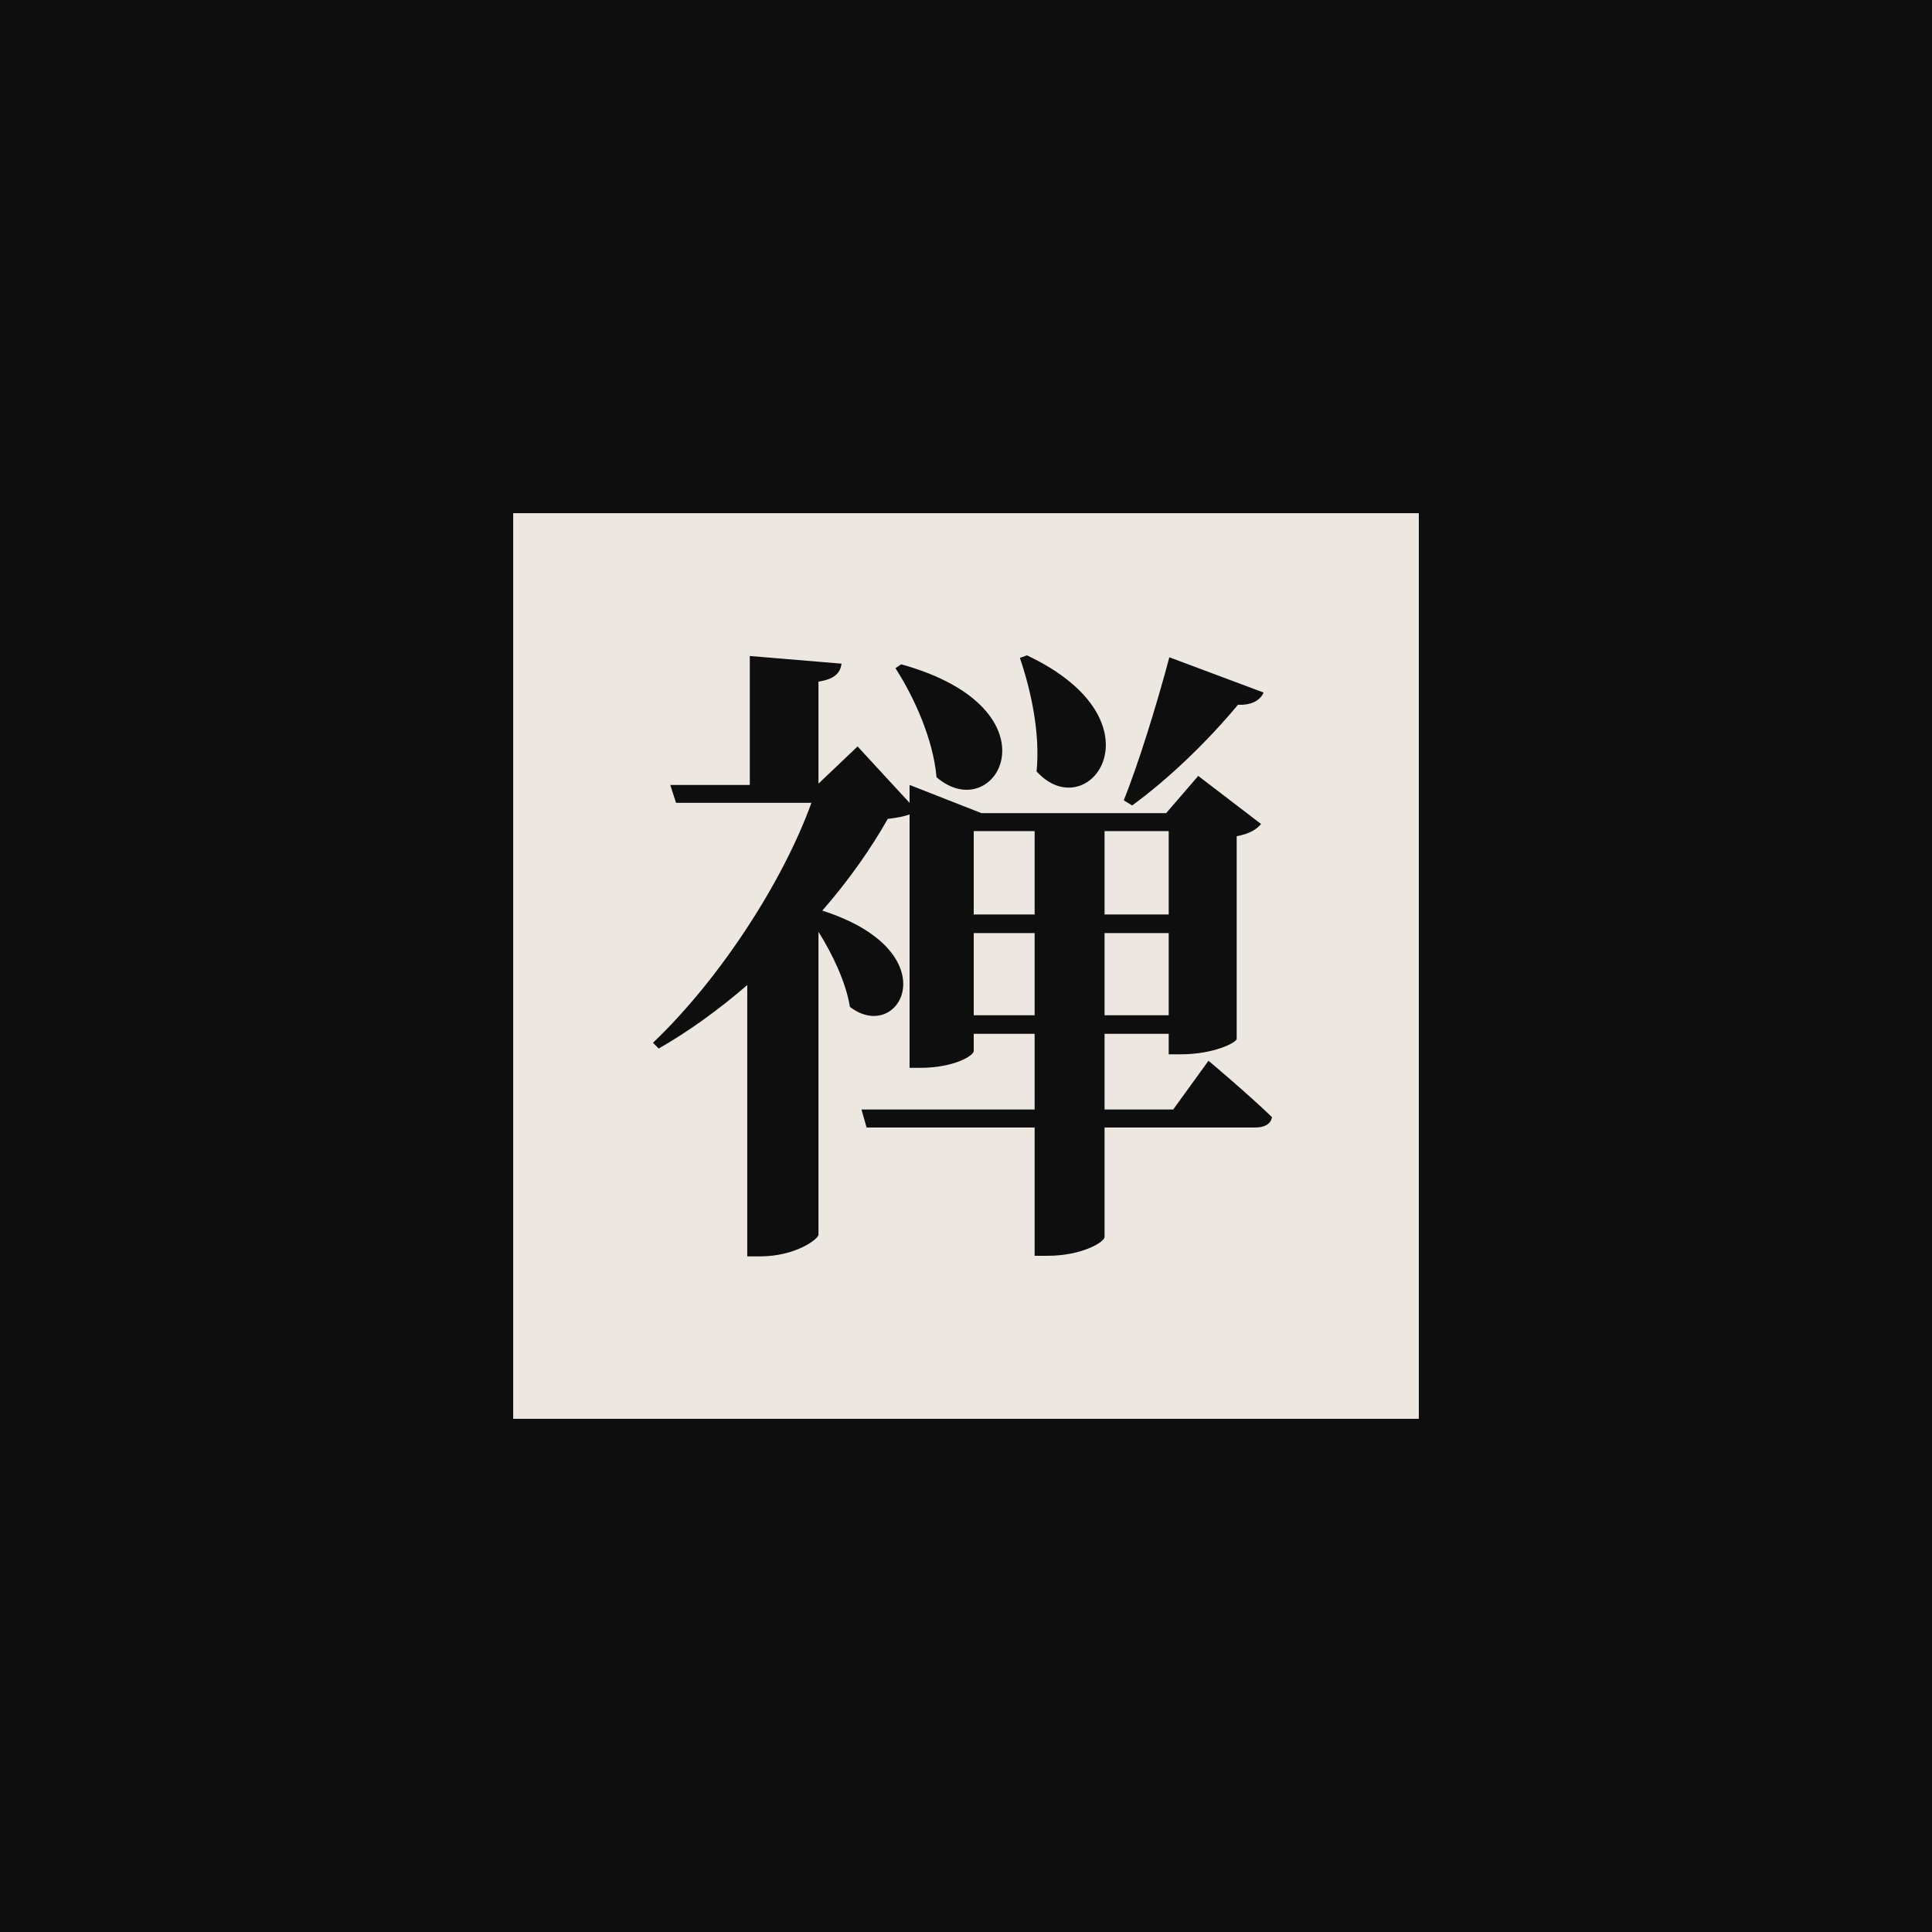
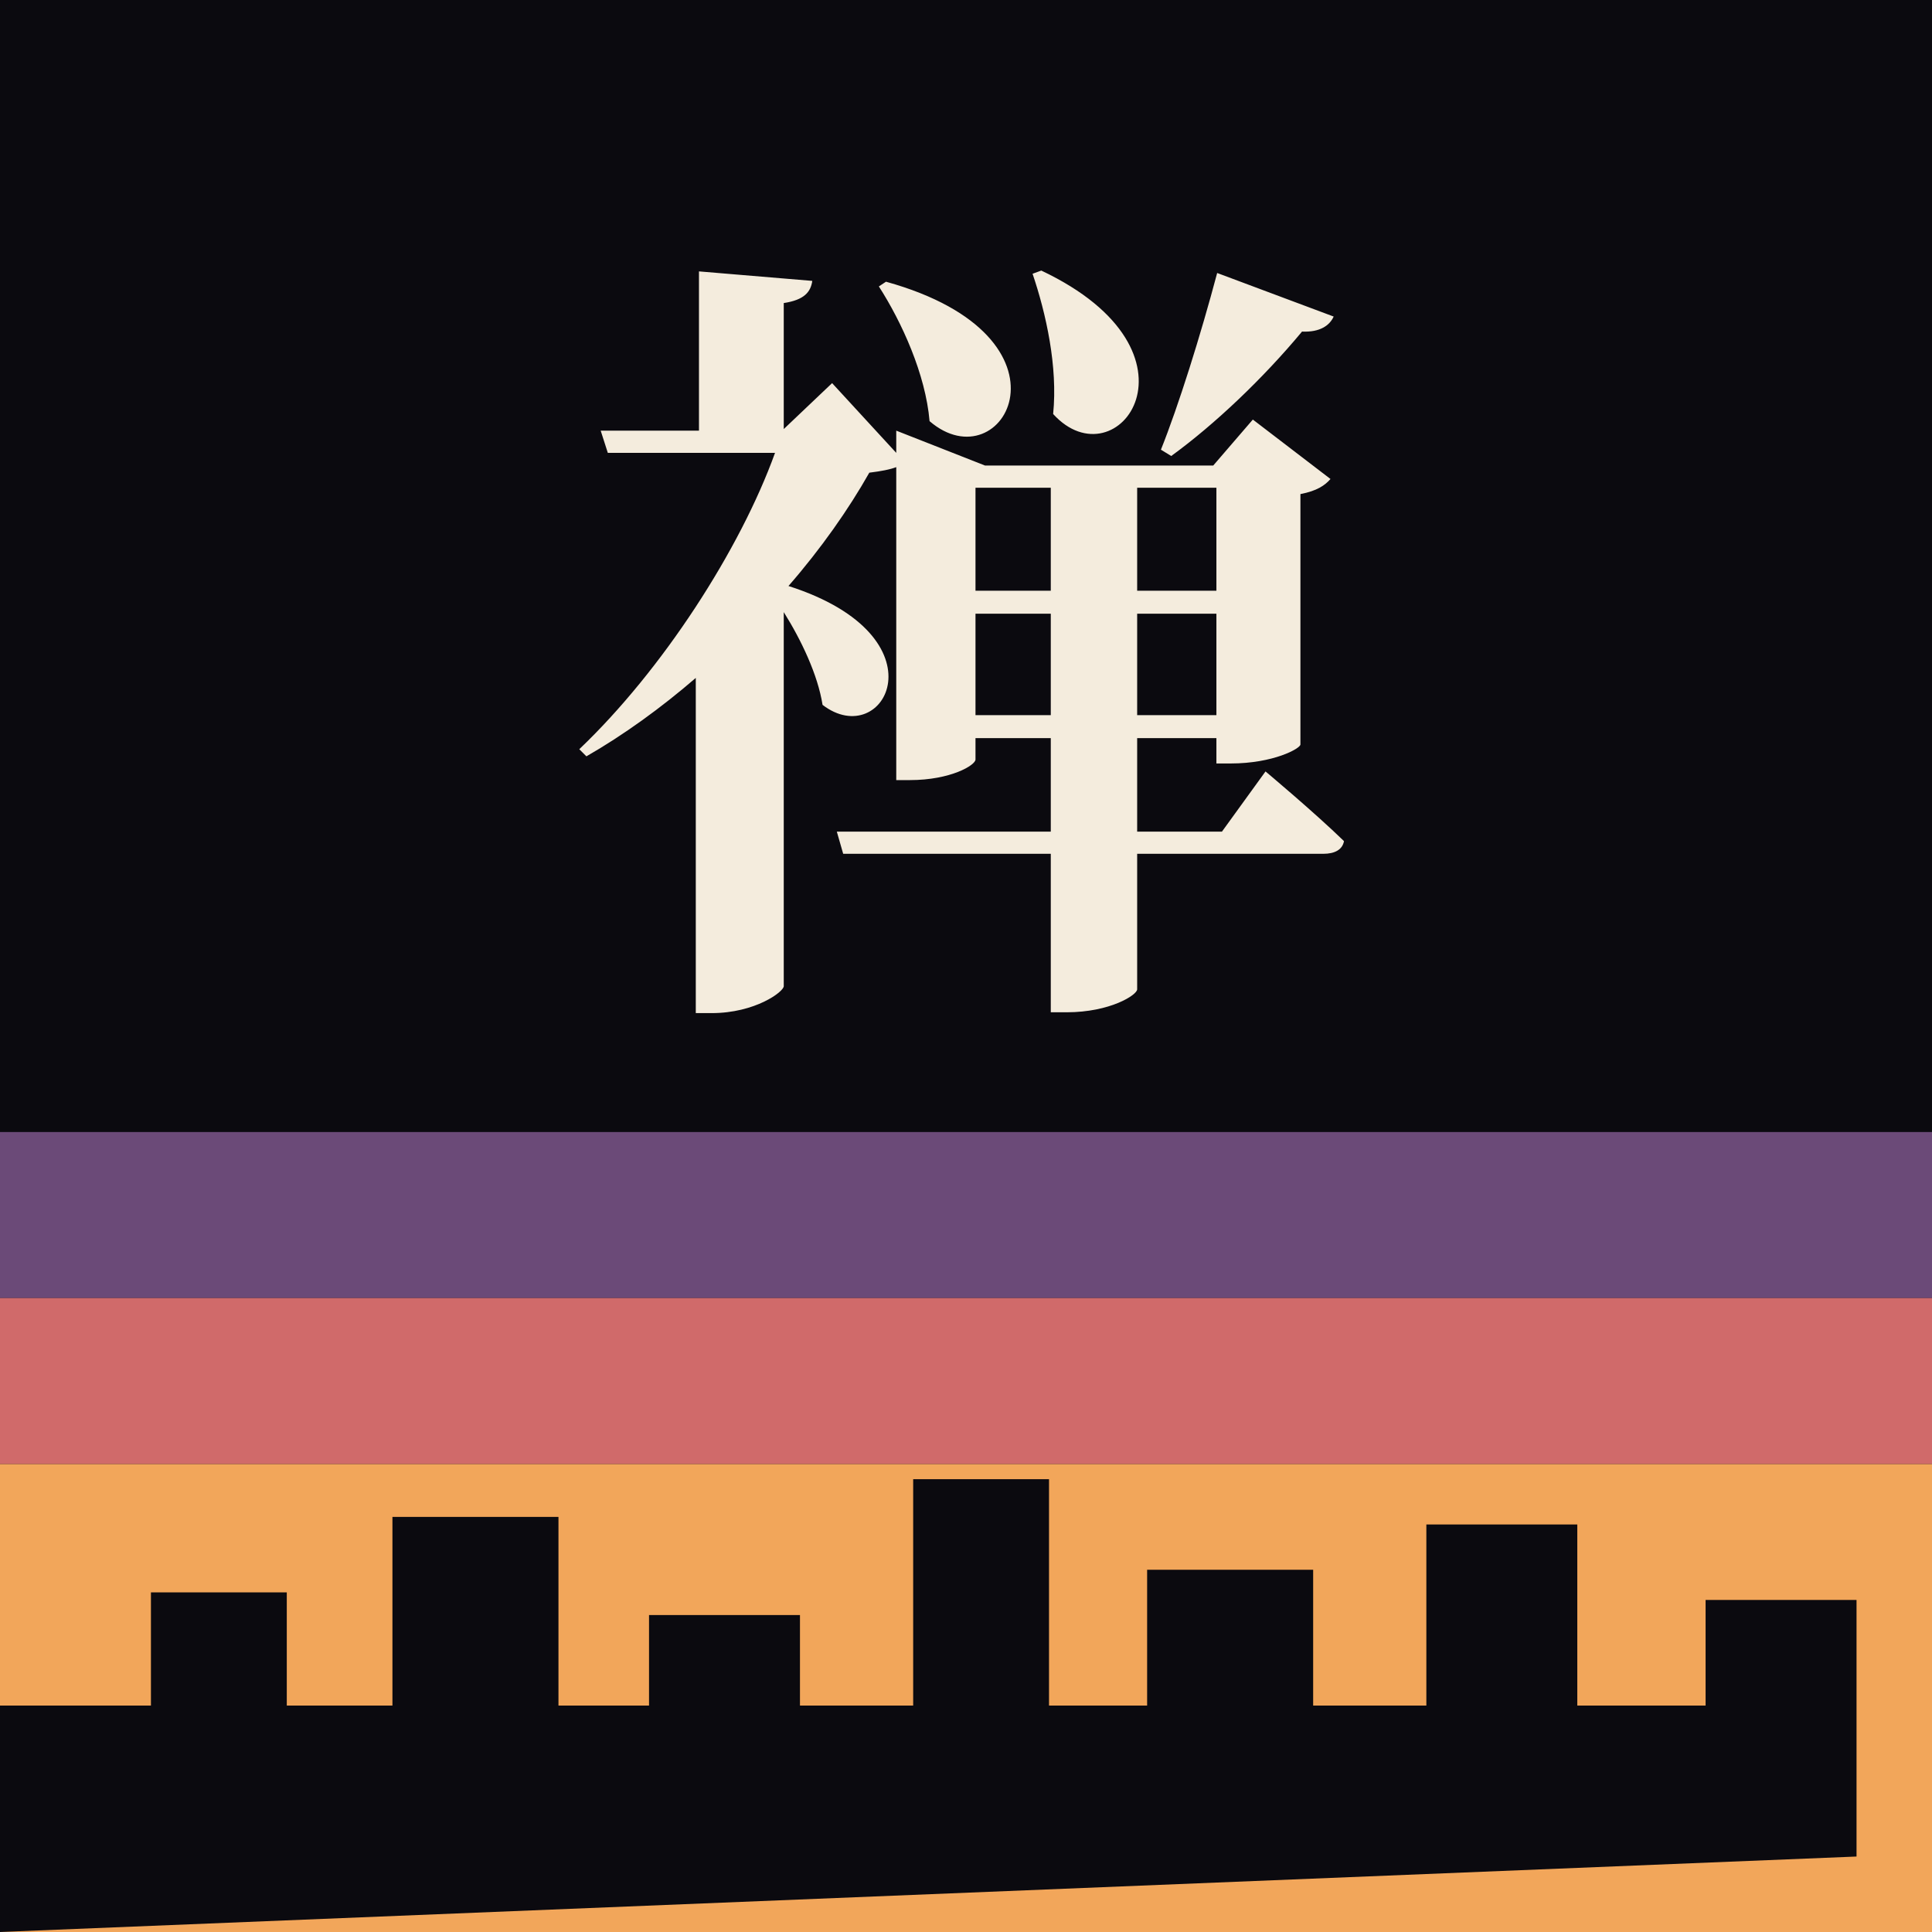
<svg xmlns="http://www.w3.org/2000/svg" viewBox="0 0 512 512">
-   <rect width="512" height="512" fill="#0E0E0F" />
-   <rect x="136" y="136" width="240" height="240" fill="#ECE8E1" />
-   <text x="256" y="318" font-family="'Hiragino Mincho ProN','Noto Serif CJK JP','Noto Sans CJK JP',serif" font-size="170" font-weight="800" fill="#0E0E0F" text-anchor="middle">禅</text>
+   <rect width="512" height="512" fill="#0B0A0F" />
+   <rect y="300" width="512" height="44" fill="#6B4A78" />
+   <rect y="344" width="512" height="44" fill="#D06A6A" />
+   <rect y="388" width="512" height="124" fill="#F2A65A" />
+   <text x="256" y="250" font-family="'Hiragino Mincho ProN','Noto Serif CJK JP',serif" font-size="210" font-weight="800" fill="#F4ECDD" text-anchor="middle">禅</text>
+   <path d="M0 512V452h40v-30h36v30h28v-50h44v50h24v-24h40v24h30v-60h36v60h26v-36h44v36h30v-48h40v48h34v-28h40v68z" fill="#0B0A0F" />
</svg>
